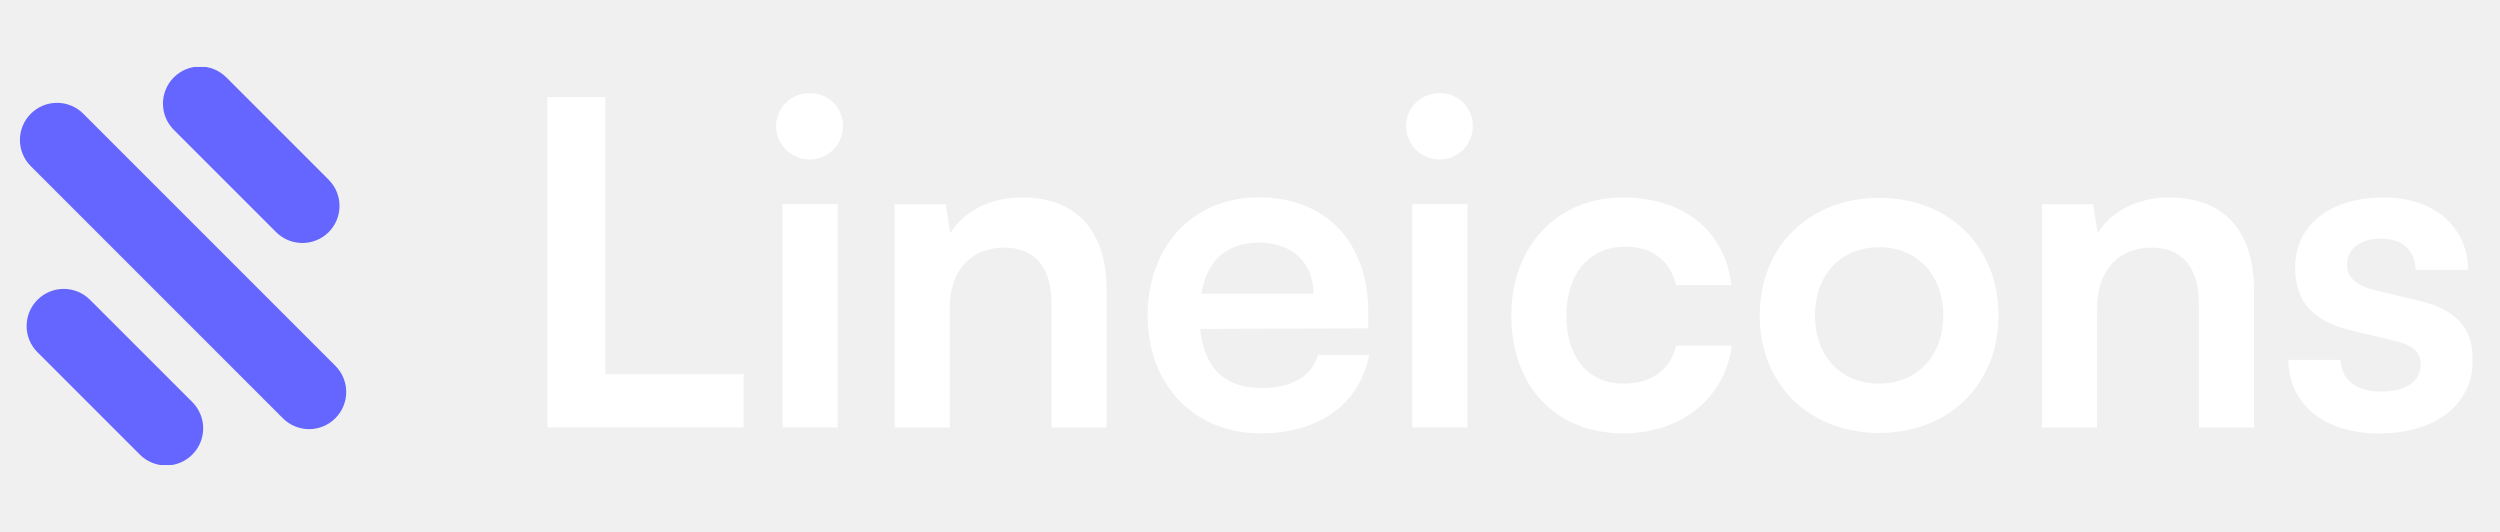
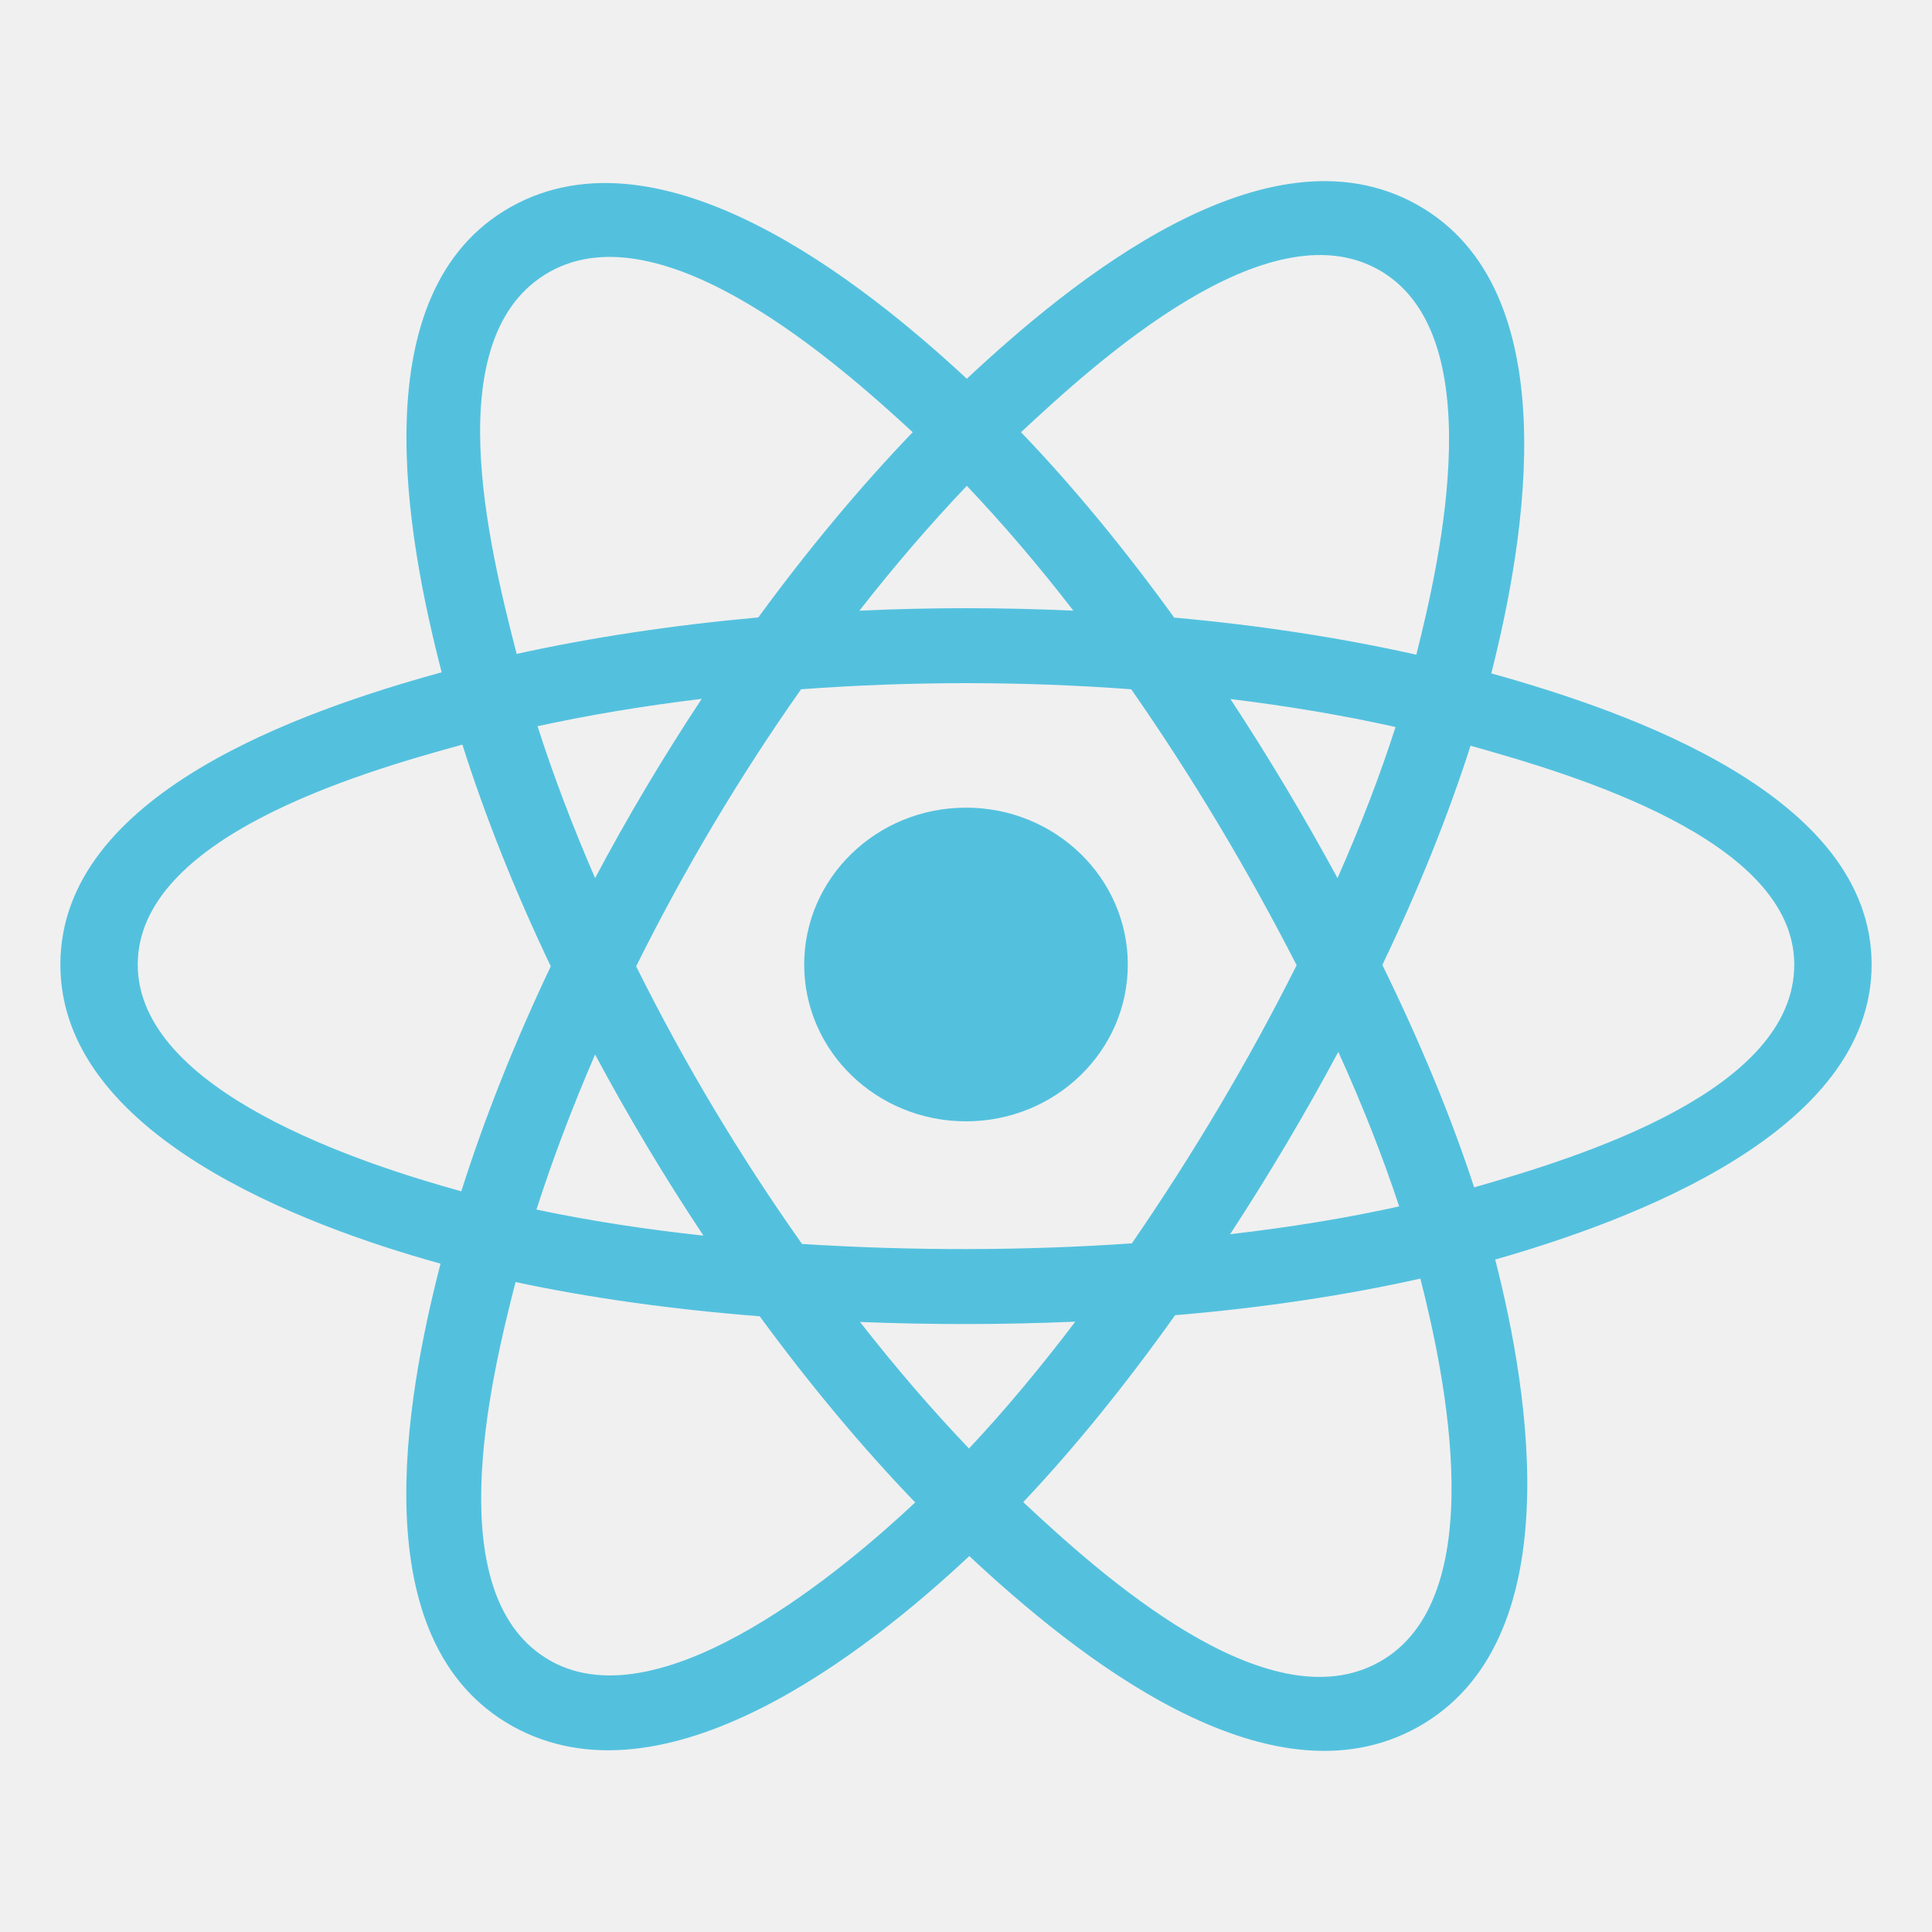
- <svg xmlns="http://www.w3.org/2000/svg" width="188" height="40" viewBox="0 0 188 40" fill="none">
-   <g clip-path="url(#clip0_2165_2948)">
-     <mask id="mask0_2165_2948" style="mask-type:luminance" maskUnits="userSpaceOnUse" x="1" y="5" width="185" height="30">
-       <path d="M185.95 5H1.5V35H185.95V5Z" fill="white" />
-     </mask>
-     <g mask="url(#mask0_2165_2948)">
-       <path d="M45.515 7.306H41.164V32.145H55.92V28.138H45.515V7.306Z" fill="white" />
-       <path d="M60.912 11.992C62.271 11.992 63.393 10.87 63.393 9.473C63.393 8.076 62.271 7 60.912 7C59.485 7 58.362 8.092 58.362 9.481C58.362 10.87 59.492 11.992 60.912 11.992ZM58.851 32.145H62.996V15.351H58.851V32.145Z" fill="white" />
-       <path d="M71.424 32.145V23.107C71.424 20.389 72.981 18.618 75.538 18.618C77.683 18.618 79.073 19.977 79.073 22.801V32.153H83.218V21.809C83.218 17.458 81.042 14.847 76.828 14.847C74.553 14.847 72.515 15.832 71.462 17.534L71.118 15.359H67.279V32.153H71.424V32.145Z" fill="white" />
-       <path d="M94.805 32.588C99.187 32.588 102.248 30.382 102.958 26.702H99.118C98.637 28.298 97.149 29.183 94.866 29.183C92.111 29.183 90.553 27.687 90.248 24.733L102.889 24.695V23.443C102.889 18.206 99.691 14.84 94.66 14.84C89.737 14.84 86.302 18.473 86.302 23.748C86.302 28.947 89.805 32.588 94.805 32.588ZM94.698 18.244C97.179 18.244 98.775 19.771 98.775 22.084H90.347C90.752 19.573 92.248 18.244 94.698 18.244Z" fill="white" />
-       <path d="M108.279 11.992C109.637 11.992 110.759 10.87 110.759 9.473C110.759 8.076 109.637 7 108.279 7C106.851 7 105.737 8.092 105.737 9.481C105.737 10.87 106.843 11.992 108.279 11.992ZM106.202 32.145H110.347V15.351H106.202V32.145Z" fill="white" />
-       <path d="M113.653 23.717C113.653 29.053 116.981 32.588 122.08 32.588C126.462 32.588 129.729 29.901 130.233 25.992H126.05C125.607 27.832 124.149 28.847 122.072 28.847C119.424 28.847 117.79 26.878 117.79 23.717C117.79 20.557 119.561 18.549 122.21 18.549C124.179 18.549 125.576 19.534 126.05 21.443H130.195C129.752 17.397 126.622 14.847 122.042 14.847C117.088 14.847 113.653 18.519 113.653 23.717Z" fill="white" />
-       <path d="M132.332 23.718C132.332 28.954 136.103 32.557 141.309 32.557C146.508 32.557 150.286 28.962 150.286 23.718C150.286 18.481 146.515 14.878 141.309 14.878C136.111 14.886 132.332 18.481 132.332 23.718ZM136.485 23.718C136.485 20.657 138.454 18.588 141.309 18.588C144.164 18.588 146.134 20.664 146.134 23.718C146.134 26.771 144.164 28.847 141.309 28.847C138.454 28.855 136.485 26.779 136.485 23.718Z" fill="white" />
-       <path d="M157.706 32.145V23.107C157.706 20.389 159.263 18.618 161.821 18.618C163.966 18.618 165.355 19.977 165.355 22.801V32.153H169.5V21.809C169.5 17.458 167.324 14.847 163.111 14.847C160.836 14.847 158.798 15.832 157.744 17.534L157.401 15.359H153.561V32.153H157.706V32.145Z" fill="white" />
-       <path d="M185.95 27.084C185.95 30.481 183.065 32.595 178.92 32.595C174.737 32.595 172.095 30.343 172.088 27.061H176.019C176.05 28.519 177.141 29.443 179.042 29.443C180.973 29.443 182.034 28.656 182.034 27.435C182.034 26.58 181.599 25.977 180.103 25.634L177.072 24.916C174.05 24.236 172.592 22.809 172.592 20.122C172.592 16.824 175.37 14.847 179.248 14.847C183.019 14.847 185.561 17.03 185.599 20.29H181.66C181.637 18.863 180.676 17.946 179.08 17.946C177.454 17.946 176.5 18.695 176.5 19.946C176.5 20.901 177.256 21.504 178.676 21.847L181.706 22.565C184.309 23.153 185.737 24.313 185.927 26.519L185.95 27.084Z" fill="white" />
-       <path d="M25.217 31.452C26.309 30.361 26.309 28.597 25.217 27.506L6.263 8.552C5.171 7.46 3.408 7.46 2.317 8.552C1.225 9.643 1.225 11.407 2.317 12.498L21.271 31.452C22.362 32.544 24.126 32.544 25.217 31.452Z" fill="#6566FF" />
-       <path d="M24.713 17.46C25.805 16.368 25.805 14.605 24.713 13.513L17.019 5.819C15.927 4.727 14.164 4.727 13.072 5.819C11.981 6.91 11.981 8.674 13.072 9.765L20.767 17.46C21.859 18.544 23.622 18.544 24.713 17.46Z" fill="#6566FF" />
-       <path d="M14.462 34.185C15.553 33.093 15.553 31.33 14.462 30.238L6.767 22.544C5.675 21.452 3.912 21.452 2.82 22.544C1.729 23.635 1.729 25.399 2.82 26.49L10.515 34.185C11.607 35.277 13.37 35.277 14.462 34.185Z" fill="#6566FF" />
-     </g>
+ <svg xmlns="http://www.w3.org/2000/svg" width="48px" height="48px" viewBox="0 0 48 48" version="1.1">
+   <g id="surface1">
+     <path style=" stroke:none;fill-rule:nonzero;fill:rgb(32.549%,75.686%,87.059%);fill-opacity:1;" d="M 28.02 23.965 C 28.02 21.812 26.219 20.066 24 20.066 C 21.781 20.066 19.98 21.812 19.98 23.965 C 19.98 26.117 21.781 27.859 24 27.859 C 26.219 27.859 28.02 26.117 28.02 23.965 Z M 28.02 23.965 " />
+     <path style=" stroke:none;fill-rule:evenodd;fill:rgb(32.549%,75.686%,87.059%);fill-opacity:1;" d="M 37.051 16.73 C 37.898 13.387 38.965 7.188 35.207 5.086 C 31.465 2.992 26.594 7.004 24.02 9.41 C 21.457 7.027 16.449 3.035 12.691 5.141 C 8.953 7.242 10.105 13.34 10.973 16.703 C 7.484 17.664 1.5 19.734 1.5 23.965 C 1.5 28.18 7.477 30.434 10.945 31.395 C 10.074 34.777 8.98 40.785 12.727 42.883 C 16.496 44.988 21.488 41.09 24.082 38.66 C 26.672 41.078 31.496 45.004 35.238 42.902 C 38.992 40.793 38.016 34.676 37.148 31.293 C 40.512 30.332 46.5 28.129 46.5 23.965 C 46.5 19.773 40.484 17.688 37.051 16.73 Z M 36.625 29.5 C 36.055 27.754 35.285 25.895 34.344 23.973 C 35.242 22.098 35.98 20.262 36.535 18.527 C 39.055 19.234 44.578 20.852 44.578 23.965 C 44.578 27.105 39.277 28.738 36.625 29.5 Z M 34.273 41.289 C 31.48 42.855 27.332 39.105 25.422 37.32 C 26.691 35.977 27.957 34.414 29.195 32.676 C 31.371 32.492 33.426 32.184 35.289 31.766 C 35.898 34.16 37.082 39.715 34.273 41.289 Z M 13.684 41.266 C 10.891 39.703 12.168 34.344 12.809 31.852 C 14.652 32.246 16.691 32.531 18.875 32.703 C 20.117 34.398 21.422 35.961 22.738 37.328 C 21.113 38.852 16.492 42.836 13.684 41.266 Z M 3.422 23.965 C 3.422 20.812 8.914 19.203 11.488 18.5 C 12.051 20.273 12.789 22.133 13.684 24.008 C 12.777 25.914 12.031 27.801 11.461 29.598 C 9.004 28.918 3.422 27.117 3.422 23.965 Z M 13.656 6.754 C 16.461 5.18 20.812 9.016 22.676 10.738 C 21.367 12.102 20.074 13.652 18.84 15.34 C 16.723 15.531 14.699 15.836 12.836 16.246 C 12.137 13.531 10.855 8.328 13.656 6.754 Z M 30.57 17.367 C 32.004 17.543 33.379 17.773 34.672 18.062 C 34.285 19.266 33.801 20.527 33.23 21.816 C 32.406 20.301 31.52 18.812 30.57 17.367 Z M 24.02 12.07 C 24.906 13.004 25.797 14.043 26.668 15.172 C 24.898 15.09 23.121 15.09 21.352 15.172 C 22.227 14.051 23.121 13.016 24.02 12.07 Z M 14.785 21.816 C 14.227 20.531 13.746 19.262 13.355 18.043 C 14.641 17.762 16.008 17.535 17.434 17.363 C 16.48 18.805 15.594 20.293 14.785 21.816 Z M 17.477 30.699 C 16 30.539 14.613 30.324 13.328 30.051 C 13.727 28.809 14.215 27.516 14.785 26.199 C 15.609 27.738 16.508 29.242 17.477 30.699 Z M 24.074 35.988 C 23.164 35.035 22.254 33.98 21.367 32.844 C 23.148 32.914 24.934 32.914 26.715 32.836 C 25.84 33.992 24.957 35.047 24.074 35.988 Z M 33.25 26.133 C 33.852 27.461 34.359 28.75 34.762 29.973 C 33.457 30.262 32.047 30.492 30.562 30.664 C 31.523 29.191 32.422 27.68 33.25 26.133 Z M 28.121 30.891 C 25.395 31.078 22.652 31.078 19.926 30.906 C 18.375 28.711 16.996 26.406 15.805 24.008 C 16.992 21.617 18.359 19.316 19.902 17.125 C 22.633 16.922 25.375 16.922 28.105 17.125 C 29.633 19.316 31 21.613 32.215 23.98 C 31.016 26.371 29.641 28.68 28.121 30.891 Z M 34.246 6.699 C 37.051 8.27 35.801 13.84 35.188 16.266 C 33.324 15.848 31.297 15.535 29.172 15.344 C 27.938 13.637 26.656 12.082 25.367 10.738 C 27.254 8.977 31.469 5.145 34.246 6.699 Z M 34.246 6.699 " />
  </g>
-   <defs>
-     <clipPath id="clip0_2165_2948">
-       <rect width="185" height="30" fill="white" transform="translate(1.5 5)" />
-     </clipPath>
-   </defs>
</svg>
